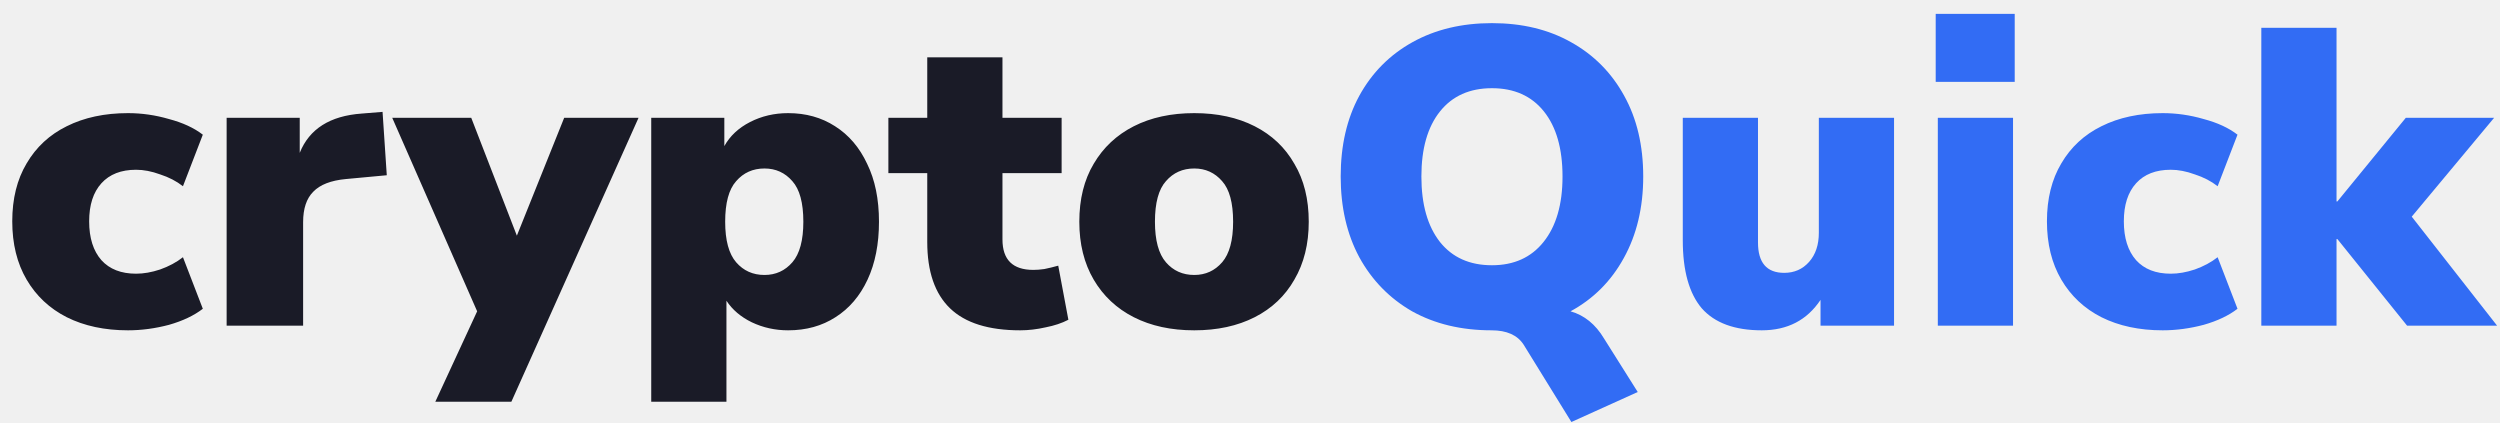
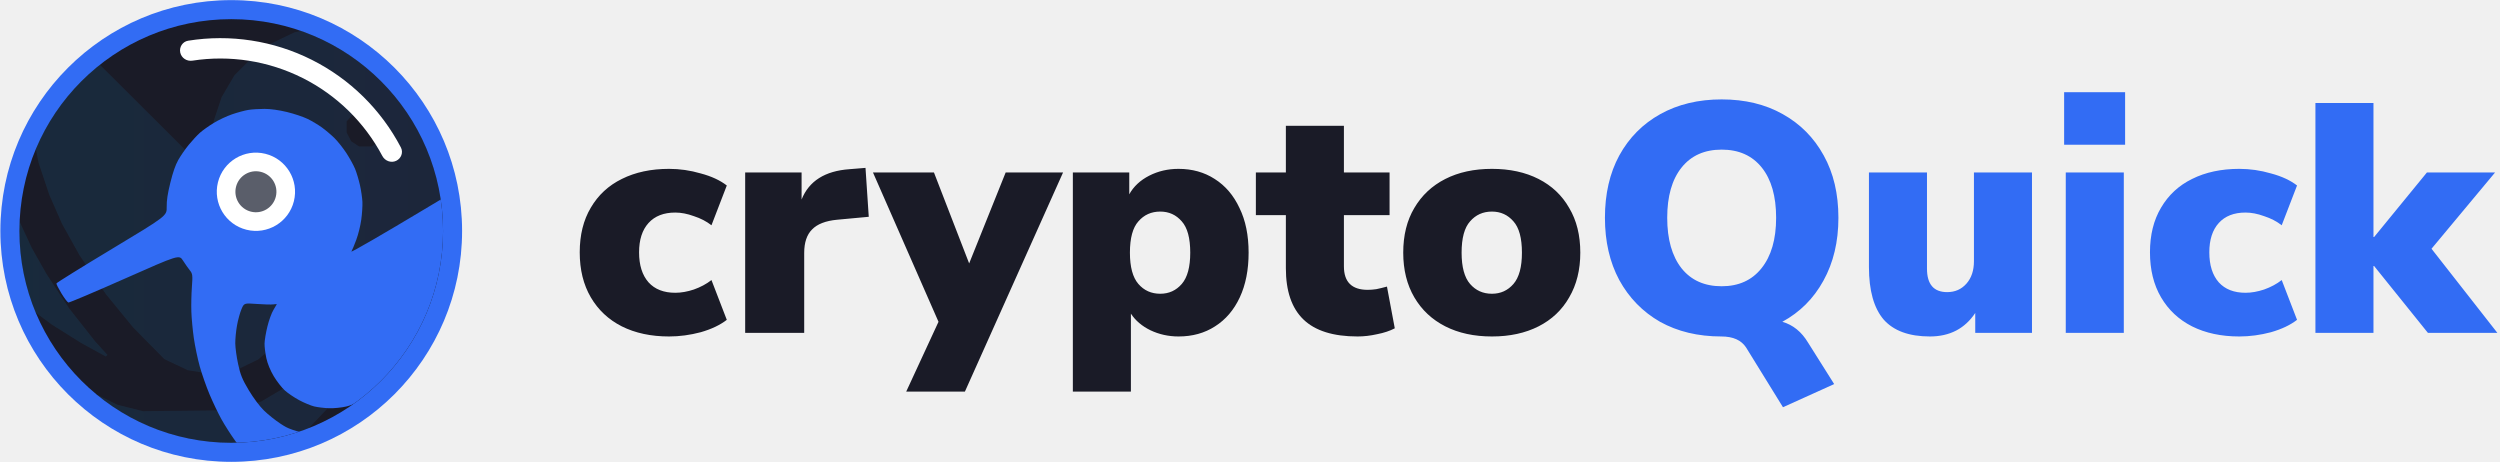
- <svg xmlns="http://www.w3.org/2000/svg" width="142" height="24" viewBox="0 0 142 24" fill="none">
-   <path d="M7.272 18.762C5.944 18.762 4.784 18.514 3.792 18.018C2.816 17.522 2.056 16.81 1.512 15.882C0.968 14.954 0.696 13.85 0.696 12.57C0.696 11.29 0.968 10.194 1.512 9.282C2.056 8.354 2.816 7.65 3.792 7.17C4.784 6.674 5.944 6.426 7.272 6.426C8.056 6.426 8.832 6.538 9.6 6.762C10.384 6.97 11.024 7.266 11.52 7.65L10.392 10.578C10.024 10.29 9.592 10.066 9.096 9.906C8.616 9.73 8.16 9.642 7.728 9.642C6.88 9.642 6.224 9.898 5.76 10.41C5.296 10.922 5.064 11.642 5.064 12.57C5.064 13.514 5.296 14.25 5.76 14.778C6.224 15.29 6.88 15.546 7.728 15.546C8.16 15.546 8.616 15.466 9.096 15.306C9.592 15.13 10.024 14.898 10.392 14.61L11.52 17.538C11.024 17.922 10.384 18.226 9.6 18.45C8.816 18.658 8.04 18.762 7.272 18.762ZM12.873 18.498V6.69H17.025V8.682C17.569 7.322 18.745 6.578 20.553 6.45L21.729 6.354L21.969 9.954L19.641 10.17C18.793 10.25 18.177 10.49 17.793 10.89C17.409 11.274 17.217 11.85 17.217 12.618V18.498H12.873ZM24.726 22.818L27.102 17.682L22.278 6.69H26.766L29.358 13.386L32.046 6.69H36.27L29.046 22.818H24.726ZM36.99 22.818V6.69H41.142V8.298C41.462 7.722 41.95 7.266 42.606 6.93C43.262 6.594 43.982 6.426 44.766 6.426C45.774 6.426 46.662 6.674 47.43 7.17C48.214 7.666 48.822 8.378 49.254 9.306C49.702 10.218 49.926 11.314 49.926 12.594C49.926 13.858 49.71 14.954 49.278 15.882C48.846 16.81 48.238 17.522 47.454 18.018C46.686 18.514 45.79 18.762 44.766 18.762C44.03 18.762 43.342 18.61 42.702 18.306C42.078 18.002 41.598 17.594 41.262 17.082V22.818H36.99ZM43.422 15.618C44.062 15.618 44.59 15.378 45.006 14.898C45.422 14.418 45.63 13.65 45.63 12.594C45.63 11.522 45.422 10.754 45.006 10.29C44.59 9.81 44.062 9.57 43.422 9.57C42.766 9.57 42.23 9.81 41.814 10.29C41.398 10.754 41.19 11.522 41.19 12.594C41.19 13.65 41.398 14.418 41.814 14.898C42.23 15.378 42.766 15.618 43.422 15.618ZM57.948 18.762C56.156 18.762 54.828 18.346 53.964 17.514C53.1 16.682 52.668 15.426 52.668 13.746V9.834H50.46V6.69H52.668V3.258H56.94V6.69H60.3V9.834H56.94V13.602C56.94 14.754 57.524 15.33 58.692 15.33C58.884 15.33 59.092 15.314 59.316 15.282C59.556 15.234 59.82 15.17 60.108 15.09L60.684 18.162C60.316 18.354 59.884 18.498 59.388 18.594C58.892 18.706 58.412 18.762 57.948 18.762ZM67.833 18.762C66.521 18.762 65.377 18.514 64.401 18.018C63.425 17.522 62.665 16.81 62.121 15.882C61.577 14.954 61.305 13.858 61.305 12.594C61.305 11.314 61.577 10.218 62.121 9.306C62.665 8.378 63.425 7.666 64.401 7.17C65.377 6.674 66.521 6.426 67.833 6.426C69.145 6.426 70.289 6.674 71.265 7.17C72.241 7.666 72.993 8.378 73.521 9.306C74.065 10.218 74.337 11.314 74.337 12.594C74.337 13.858 74.065 14.954 73.521 15.882C72.993 16.81 72.241 17.522 71.265 18.018C70.289 18.514 69.145 18.762 67.833 18.762ZM67.833 15.618C68.473 15.618 69.001 15.378 69.417 14.898C69.833 14.418 70.041 13.65 70.041 12.594C70.041 11.522 69.833 10.754 69.417 10.29C69.001 9.81 68.473 9.57 67.833 9.57C67.177 9.57 66.641 9.81 66.225 10.29C65.809 10.754 65.601 11.522 65.601 12.594C65.601 13.65 65.809 14.418 66.225 14.898C66.641 15.378 67.177 15.618 67.833 15.618Z" fill="#1A1B27" />
-   <path d="M89.255 23.97L86.543 19.578C86.191 19.034 85.583 18.762 84.719 18.762C83.007 18.762 81.503 18.402 80.207 17.682C78.927 16.946 77.927 15.922 77.207 14.61C76.503 13.298 76.151 11.77 76.151 10.026C76.151 8.266 76.503 6.738 77.207 5.442C77.927 4.13 78.935 3.114 80.231 2.394C81.527 1.674 83.031 1.314 84.743 1.314C86.455 1.314 87.951 1.674 89.231 2.394C90.527 3.114 91.535 4.13 92.255 5.442C92.975 6.738 93.335 8.266 93.335 10.026C93.335 11.786 92.967 13.33 92.231 14.658C91.511 15.97 90.503 16.978 89.207 17.682C89.991 17.906 90.623 18.418 91.103 19.218L93.023 22.266L89.255 23.97ZM84.743 15.066C85.991 15.066 86.967 14.626 87.671 13.746C88.391 12.85 88.751 11.61 88.751 10.026C88.751 8.442 88.399 7.21 87.695 6.33C86.991 5.45 86.007 5.01 84.743 5.01C83.479 5.01 82.495 5.45 81.791 6.33C81.087 7.21 80.735 8.442 80.735 10.026C80.735 11.61 81.087 12.85 81.791 13.746C82.495 14.626 83.479 15.066 84.743 15.066ZM100.07 18.762C98.534 18.762 97.398 18.346 96.662 17.514C95.942 16.666 95.582 15.378 95.582 13.65V6.69H99.854V13.77C99.854 14.922 100.35 15.498 101.342 15.498C101.918 15.498 102.39 15.29 102.758 14.874C103.126 14.458 103.31 13.906 103.31 13.218V6.69H107.582V18.498H103.406V17.034C102.638 18.186 101.526 18.762 100.07 18.762ZM109.948 4.65V0.786H114.436V4.65H109.948ZM110.068 18.498V6.69H114.34V18.498H110.068ZM122.842 18.762C121.514 18.762 120.354 18.514 119.362 18.018C118.386 17.522 117.626 16.81 117.082 15.882C116.538 14.954 116.266 13.85 116.266 12.57C116.266 11.29 116.538 10.194 117.082 9.282C117.626 8.354 118.386 7.65 119.362 7.17C120.354 6.674 121.514 6.426 122.842 6.426C123.626 6.426 124.402 6.538 125.17 6.762C125.954 6.97 126.594 7.266 127.09 7.65L125.962 10.578C125.594 10.29 125.162 10.066 124.666 9.906C124.186 9.73 123.73 9.642 123.298 9.642C122.45 9.642 121.794 9.898 121.33 10.41C120.866 10.922 120.634 11.642 120.634 12.57C120.634 13.514 120.866 14.25 121.33 14.778C121.794 15.29 122.45 15.546 123.298 15.546C123.73 15.546 124.186 15.466 124.666 15.306C125.162 15.13 125.594 14.898 125.962 14.61L127.09 17.538C126.594 17.922 125.954 18.226 125.17 18.45C124.386 18.658 123.61 18.762 122.842 18.762ZM128.443 18.498V1.578H132.715V11.442H132.763L136.651 6.69H141.667L136.987 12.306L141.835 18.498H136.723L132.763 13.578H132.715V18.498H128.443Z" fill="#326CF4" />
+ <svg xmlns="http://www.w3.org/2000/svg" width="184" height="34" viewBox="0 0 184 34" fill="none">
+   <path d="M49.244 24.764C47.916 24.764 46.756 24.516 45.764 24.02C44.788 23.524 44.028 22.812 43.484 21.884C42.94 20.956 42.668 19.852 42.668 18.572C42.668 17.292 42.94 16.196 43.484 15.284C44.028 14.356 44.788 13.652 45.764 13.172C46.756 12.676 47.916 12.428 49.244 12.428C50.028 12.428 50.804 12.54 51.572 12.764C52.356 12.972 52.996 13.268 53.492 13.652L52.364 16.58C51.996 16.292 51.564 16.068 51.068 15.908C50.588 15.732 50.132 15.644 49.7 15.644C48.852 15.644 48.196 15.9 47.732 16.412C47.268 16.924 47.036 17.644 47.036 18.572C47.036 19.516 47.268 20.252 47.732 20.78C48.196 21.292 48.852 21.548 49.7 21.548C50.132 21.548 50.588 21.468 51.068 21.308C51.564 21.132 51.996 20.9 52.364 20.612L53.492 23.54C52.996 23.924 52.356 24.228 51.572 24.452C50.788 24.66 50.012 24.764 49.244 24.764ZM54.845 24.5V12.692H58.997V14.684C59.541 13.324 60.717 12.58 62.525 12.452L63.701 12.356L63.941 15.956L61.613 16.172C60.765 16.252 60.149 16.492 59.765 16.892C59.381 17.276 59.189 17.852 59.189 18.62V24.5H54.845ZM66.698 28.82L69.074 23.684L64.25 12.692H68.738L71.33 19.388L74.018 12.692H78.242L71.018 28.82H66.698ZM78.962 28.82V12.692H83.114V14.3C83.434 13.724 83.922 13.268 84.578 12.932C85.234 12.596 85.954 12.428 86.738 12.428C87.746 12.428 88.634 12.676 89.402 13.172C90.186 13.668 90.794 14.38 91.226 15.308C91.674 16.22 91.898 17.316 91.898 18.596C91.898 19.86 91.682 20.956 91.25 21.884C90.818 22.812 90.21 23.524 89.426 24.02C88.658 24.516 87.762 24.764 86.738 24.764C86.002 24.764 85.314 24.612 84.674 24.308C84.05 24.004 83.57 23.596 83.234 23.084V28.82H78.962ZM85.394 21.62C86.034 21.62 86.562 21.38 86.978 20.9C87.394 20.42 87.602 19.652 87.602 18.596C87.602 17.524 87.394 16.756 86.978 16.292C86.562 15.812 86.034 15.572 85.394 15.572C84.738 15.572 84.202 15.812 83.786 16.292C83.37 16.756 83.162 17.524 83.162 18.596C83.162 19.652 83.37 20.42 83.786 20.9C84.202 21.38 84.738 21.62 85.394 21.62ZM99.92 24.764C98.128 24.764 96.8 24.348 95.936 23.516C95.072 22.684 94.64 21.428 94.64 19.748V15.836H92.432V12.692H94.64V9.26H98.912V12.692H102.272V15.836H98.912V19.604C98.912 20.756 99.496 21.332 100.664 21.332C100.856 21.332 101.064 21.316 101.288 21.284C101.528 21.236 101.792 21.172 102.08 21.092L102.656 24.164C102.288 24.356 101.856 24.5 101.36 24.596C100.864 24.708 100.384 24.764 99.92 24.764ZM109.806 24.764C108.494 24.764 107.35 24.516 106.374 24.02C105.398 23.524 104.638 22.812 104.094 21.884C103.55 20.956 103.278 19.86 103.278 18.596C103.278 17.316 103.55 16.22 104.094 15.308C104.638 14.38 105.398 13.668 106.374 13.172C107.35 12.676 108.494 12.428 109.806 12.428C111.118 12.428 112.262 12.676 113.238 13.172C114.214 13.668 114.966 14.38 115.494 15.308C116.038 16.22 116.31 17.316 116.31 18.596C116.31 19.86 116.038 20.956 115.494 21.884C114.966 22.812 114.214 23.524 113.238 24.02C112.262 24.516 111.118 24.764 109.806 24.764ZM109.806 21.62C110.446 21.62 110.974 21.38 111.39 20.9C111.806 20.42 112.014 19.652 112.014 18.596C112.014 17.524 111.806 16.756 111.39 16.292C110.974 15.812 110.446 15.572 109.806 15.572C109.15 15.572 108.614 15.812 108.198 16.292C107.782 16.756 107.574 17.524 107.574 18.596C107.574 19.652 107.782 20.42 108.198 20.9C108.614 21.38 109.15 21.62 109.806 21.62Z" fill="#1A1B27" />
+   <path d="M131.227 29.972L128.515 25.58C128.163 25.036 127.555 24.764 126.691 24.764C124.979 24.764 123.475 24.404 122.179 23.684C120.899 22.948 119.899 21.924 119.179 20.612C118.475 19.3 118.123 17.772 118.123 16.028C118.123 14.268 118.475 12.74 119.179 11.444C119.899 10.132 120.907 9.116 122.203 8.396C123.499 7.676 125.003 7.316 126.715 7.316C128.427 7.316 129.923 7.676 131.203 8.396C132.499 9.116 133.507 10.132 134.227 11.444C134.947 12.74 135.307 14.268 135.307 16.028C135.307 17.788 134.939 19.332 134.203 20.66C133.483 21.972 132.475 22.98 131.179 23.684C131.963 23.908 132.595 24.42 133.075 25.22L134.995 28.268L131.227 29.972ZM126.715 21.068C127.963 21.068 128.939 20.628 129.643 19.748C130.363 18.852 130.723 17.612 130.723 16.028C130.723 14.444 130.371 13.212 129.667 12.332C128.963 11.452 127.979 11.012 126.715 11.012C125.451 11.012 124.467 11.452 123.763 12.332C123.059 13.212 122.707 14.444 122.707 16.028C122.707 17.612 123.059 18.852 123.763 19.748C124.467 20.628 125.451 21.068 126.715 21.068ZM142.042 24.764C140.506 24.764 139.37 24.348 138.634 23.516C137.914 22.668 137.554 21.38 137.554 19.652V12.692H141.826V19.772C141.826 20.924 142.322 21.5 143.314 21.5C143.89 21.5 144.362 21.292 144.73 20.876C145.098 20.46 145.282 19.908 145.282 19.22V12.692H149.554V24.5H145.378V23.036C144.61 24.188 143.498 24.764 142.042 24.764ZM151.92 10.652V6.788H156.408V10.652H151.92ZM152.04 24.5V12.692H156.312V24.5H152.04ZM164.814 24.764C163.486 24.764 162.326 24.516 161.334 24.02C160.358 23.524 159.598 22.812 159.054 21.884C158.51 20.956 158.238 19.852 158.238 18.572C158.238 17.292 158.51 16.196 159.054 15.284C159.598 14.356 160.358 13.652 161.334 13.172C162.326 12.676 163.486 12.428 164.814 12.428C165.598 12.428 166.374 12.54 167.142 12.764C167.926 12.972 168.566 13.268 169.062 13.652L167.934 16.58C167.566 16.292 167.134 16.068 166.638 15.908C166.158 15.732 165.702 15.644 165.27 15.644C164.422 15.644 163.766 15.9 163.302 16.412C162.838 16.924 162.606 17.644 162.606 18.572C162.606 19.516 162.838 20.252 163.302 20.78C163.766 21.292 164.422 21.548 165.27 21.548C165.702 21.548 166.158 21.468 166.638 21.308C167.134 21.132 167.566 20.9 167.934 20.612L169.062 23.54C168.566 23.924 167.926 24.228 167.142 24.452C166.358 24.66 165.582 24.764 164.814 24.764ZM170.415 24.5V7.58H174.687V17.444H174.735L178.623 12.692H183.639L178.959 18.308L183.807 24.5H178.695L174.735 19.58H174.687V24.5H170.415Z" fill="#326CF4" />
+   <circle cx="17.019" cy="17" r="16.991" fill="#326CF4" />
+   <circle cx="17.019" cy="17" r="15.59" fill="#1A1B27" />
+   <mask id="mask0_485_624" style="mask-type:alpha" maskUnits="userSpaceOnUse" x="1" y="1" width="32" height="32">
+     <circle cx="17.019" cy="17" r="15.59" fill="#1A1B27" />
+   </mask>
+   <g mask="url(#mask0_485_624)">
+     <path opacity="0.1" fill-rule="evenodd" clip-rule="evenodd" d="M26.396 2.194L27.103 2.348L27.902 2.683L28.701 3.019L29.384 3.471L30.067 3.923L30.762 4.616L31.456 5.308L31.993 6.171L32.53 7.034L32.906 8.128L33.281 9.223L33.279 10.835L33.278 12.448L33.042 13.14L32.806 13.831L37.022 18.064L41.238 22.296L40.553 22.989L39.867 23.682H39.765H39.662L35.309 20.295L30.955 16.907L30.515 17.358L30.074 17.809L29.639 18.111L29.203 18.413V18.696V18.979L28.966 20.149L28.729 21.32L28.272 22.702L27.814 24.085L27.195 25.352L26.576 26.619L25.893 27.656L25.211 28.693L24.598 29.442L23.985 30.191L23.339 30.867L22.693 31.543L21.684 32.39L20.675 33.238L19.813 33.82L18.951 34.402L17.769 35.022L16.587 35.642L15.479 36.052L14.371 36.462L13.463 36.713L12.555 36.964L11.12 37.206L9.686 37.45L9.085 38.354L8.484 39.258L7.907 40.428L7.331 41.597L6.966 42.634L6.602 43.671L6.324 44.88L6.046 46.09L5.909 47.677L5.771 49.263L5.686 49.232L5.601 49.201L4.836 48.337L4.071 47.473L3.265 46.275L2.459 45.077L2.005 44.173L1.55 43.269L1.208 42.407L0.865 41.545L0.521 40.246L0.176 38.947L-0.013 37.507L-0.202 36.067L-0.137 34.339L-0.072 32.61L0.097 31.689L0.264 30.767L0.514 29.788L0.763 28.808L1.216 27.649L1.668 26.49L1.821 26.28L1.975 26.07L3.67 27.114L5.365 28.158L7.001 28.972L8.638 29.787L9.586 30.025L10.535 30.264L13.964 30.226L17.394 30.189L18.315 29.866L19.237 29.544L20.018 29.082L20.799 28.621L21.558 27.912L22.316 27.203L22.748 26.565L23.18 25.928L23.48 25.334L23.781 24.739L24.017 23.893L24.253 23.048L24.318 22.069L24.382 21.089L24.287 20.465L24.191 19.841L23.039 19.643L21.887 19.445L21.554 19.314L21.221 19.182L21.172 19.231L21.122 19.281L21.303 19.889L21.484 20.497V21.559V22.62L21.252 23.37L21.021 24.119L20.553 24.82L20.085 25.521L19.546 25.988L19.007 26.456L18.191 26.853L17.376 27.25L16.492 27.387L15.608 27.525L14.715 27.387L13.822 27.249L12.959 26.84L12.095 26.431L10.939 25.258L9.783 24.085L8.793 22.875L7.804 21.665L6.827 20.225L5.85 18.785L5.209 17.633L4.568 16.481L4.098 15.413L3.629 14.346L3.233 13.163L2.837 11.981L2.589 10.717L2.341 9.453L2.342 7.898L2.343 6.342L2.582 5.421L2.821 4.499L3.163 3.799L3.505 3.099L3.917 2.56L4.328 2.022H4.466H4.604L10.234 7.638L15.864 13.255L15.79 12.933L15.716 12.611L15.608 11.762L15.501 10.913L15.615 9.905L15.73 8.898L16.021 8.023L16.312 7.149L16.784 6.342L17.256 5.536L18.259 4.538L19.262 3.539L20.459 2.963L21.656 2.386L22.486 2.204L23.315 2.022L24.502 2.031L25.689 2.04L26.396 2.194ZM-2.887 8.114L-0.47 9.243L-0.27 10.466L-0.069 11.688L0.174 12.639L0.417 13.59L0.869 14.819L1.322 16.049L1.83 17.143L2.337 18.238L2.882 19.203L3.427 20.168L4.262 21.435L5.097 22.702L6.05 23.912L7.002 25.122L7.456 25.62L7.91 26.119L7.849 26.179L7.788 26.24L6.888 25.747L5.988 25.254L4.897 24.571L3.806 23.888L2.535 22.94L1.264 21.992L0.17 21.012L-0.925 20.032L-1.682 19.178L-2.44 18.324L-3.02 17.575L-3.6 16.826L-4.076 16.066L-4.553 15.306L-5.022 14.304L-5.492 13.302L-5.772 12.198L-6.052 11.094L-6.05 10.043L-6.048 8.992L-5.883 8.289L-5.717 7.586L-5.578 7.281L-5.439 6.976L-5.371 6.98L-5.303 6.984L-2.887 8.114ZM25.89 8.523L25.516 8.931V9.342V9.752L25.683 10.075L25.85 10.398L26.14 10.588L26.43 10.778H26.898H27.367L27.657 10.588L27.947 10.398L28.114 10.075L28.281 9.752V9.39V9.028L28.085 8.696L27.89 8.365L27.538 8.185L27.186 8.006L26.726 8.06L26.265 8.114L25.89 8.523Z" fill="url(#paint0_linear_485_624)" />
+     <path fill-rule="evenodd" clip-rule="evenodd" d="M19.464 8.014C19.071 8.014 18.534 8.048 18.27 8.091C18.008 8.134 17.472 8.279 17.08 8.414C16.688 8.548 16.079 8.835 15.726 9.051C15.373 9.268 14.921 9.589 14.722 9.765C14.523 9.941 14.148 10.344 13.89 10.66C13.632 10.976 13.285 11.48 13.118 11.779C12.905 12.163 12.733 12.657 12.537 13.447C12.337 14.252 12.261 14.758 12.269 15.23C12.281 15.889 12.281 15.889 8.228 18.328C6 19.669 4.166 20.808 4.153 20.859C4.141 20.91 4.307 21.24 4.522 21.594C4.737 21.948 4.967 22.25 5.032 22.266C5.097 22.283 6.959 21.495 9.169 20.515C13.187 18.735 13.187 18.735 13.473 19.185C13.631 19.433 13.858 19.756 13.977 19.903C14.173 20.144 14.188 20.265 14.124 21.116C14.085 21.636 14.067 22.455 14.084 22.936C14.1 23.416 14.181 24.288 14.264 24.873C14.348 25.459 14.544 26.399 14.701 26.964C14.858 27.528 15.183 28.456 15.423 29.026C15.663 29.596 16.055 30.417 16.295 30.851C16.535 31.284 16.996 32.005 17.319 32.455C17.642 32.904 18.238 33.637 18.644 34.084C19.051 34.531 19.778 35.23 20.262 35.637C20.745 36.044 21.585 36.659 22.129 37.004C22.673 37.349 23.523 37.816 24.018 38.042C24.512 38.269 25.111 38.538 25.348 38.64C25.76 38.819 25.79 38.858 26.046 39.561C26.194 39.965 26.424 40.795 26.558 41.406C26.693 42.016 26.84 42.911 26.886 43.395C26.931 43.879 26.96 44.723 26.951 45.272C26.941 45.82 26.843 46.839 26.734 47.535C26.593 48.435 26.569 48.8 26.651 48.802C26.715 48.803 27.111 48.567 27.531 48.278C27.951 47.989 28.705 47.381 29.206 46.926C29.707 46.472 30.422 45.727 30.794 45.27C31.165 44.813 31.682 44.106 31.941 43.698C32.2 43.29 32.59 42.593 32.807 42.149C33.025 41.704 33.362 40.908 33.556 40.379C33.76 39.822 34.014 38.902 34.159 38.192C34.297 37.518 34.437 36.586 34.469 36.122C34.501 35.658 34.516 34.824 34.501 34.27C34.486 33.715 34.413 32.867 34.339 32.385C34.264 31.903 34.154 31.474 34.093 31.431C34.032 31.389 33.549 31.5 33.019 31.678C32.489 31.857 31.635 32.121 31.121 32.265C30.607 32.409 29.711 32.625 29.13 32.744C28.549 32.863 27.724 32.962 27.298 32.963C26.587 32.966 26.307 32.91 23.901 32.283C21.296 31.604 21.275 31.597 20.623 31.17C20.262 30.933 19.724 30.504 19.429 30.215C19.113 29.908 18.652 29.291 18.311 28.721C17.832 27.92 17.695 27.586 17.526 26.799C17.413 26.276 17.318 25.589 17.316 25.273C17.313 24.958 17.369 24.371 17.441 23.969C17.512 23.567 17.659 23.027 17.767 22.77C17.962 22.302 17.962 22.302 18.899 22.371C19.414 22.409 19.958 22.424 20.107 22.403C20.257 22.383 20.376 22.376 20.373 22.387C20.369 22.398 20.257 22.59 20.123 22.815C19.983 23.05 19.795 23.567 19.679 24.04C19.568 24.489 19.475 25.049 19.471 25.285C19.466 25.52 19.527 26.007 19.604 26.367C19.69 26.766 19.905 27.286 20.152 27.696C20.375 28.067 20.739 28.534 20.96 28.734C21.181 28.934 21.655 29.256 22.013 29.449C22.371 29.642 22.869 29.85 23.121 29.912C23.373 29.973 23.867 30.034 24.219 30.046C24.571 30.058 25.144 30.001 25.491 29.918C25.935 29.812 26.479 29.551 27.316 29.041C27.971 28.642 28.97 27.964 29.535 27.535C30.1 27.106 31.024 26.333 31.589 25.818C32.153 25.302 32.906 24.566 33.26 24.182C33.615 23.798 34.159 23.16 34.469 22.765C34.779 22.37 35.253 21.705 35.523 21.287C35.793 20.869 36.189 20.173 36.402 19.741C36.616 19.308 36.927 18.559 37.093 18.075C37.281 17.533 37.446 16.852 37.526 16.297C37.597 15.802 37.639 15.104 37.62 14.746C37.6 14.388 37.547 13.935 37.502 13.741C37.456 13.546 37.304 13.111 37.164 12.774C37.024 12.438 36.865 12.151 36.812 12.138C36.759 12.125 34.25 13.594 31.237 15.403C28.224 17.211 25.806 18.61 25.864 18.512C25.922 18.413 26.083 18.024 26.223 17.648C26.369 17.254 26.523 16.633 26.587 16.18C26.648 15.748 26.687 15.156 26.674 14.864C26.661 14.572 26.58 14.015 26.493 13.627C26.406 13.238 26.244 12.698 26.133 12.427C26.021 12.156 25.733 11.633 25.493 11.266C25.252 10.898 24.861 10.405 24.623 10.17C24.386 9.935 23.97 9.582 23.699 9.386C23.428 9.189 22.951 8.904 22.638 8.752C22.325 8.599 21.643 8.371 21.124 8.245C20.523 8.099 19.919 8.015 19.464 8.014ZM41.286 18.299C39.185 18.71 39.185 18.71 38.803 19.607C38.593 20.101 38.219 20.87 37.972 21.317C37.725 21.763 37.277 22.489 36.975 22.929C36.674 23.369 36.133 24.092 35.772 24.535C35.412 24.978 34.785 25.681 34.379 26.097C33.973 26.512 33.265 27.189 32.807 27.599C32.348 28.01 31.508 28.697 30.939 29.126C30.37 29.555 29.779 29.999 29.625 30.113C29.471 30.227 29.362 30.349 29.383 30.384C29.404 30.419 29.506 30.443 29.61 30.436C29.713 30.43 30.521 30.203 31.405 29.932C32.289 29.662 33.556 29.21 34.22 28.928C34.884 28.647 35.892 28.173 36.46 27.875C37.028 27.578 37.929 27.035 38.462 26.669C38.994 26.302 39.839 25.631 40.339 25.178C40.838 24.724 41.493 24.05 41.794 23.679C42.094 23.309 42.502 22.724 42.7 22.38C42.911 22.012 43.181 21.361 43.351 20.805C43.534 20.206 43.652 19.638 43.67 19.266C43.686 18.942 43.676 18.508 43.648 18.302C43.619 18.096 43.549 17.919 43.492 17.908C43.435 17.897 42.442 18.074 41.286 18.299ZM18.506 12.787C18.645 12.901 18.799 13.128 18.848 13.292C18.896 13.456 18.91 13.696 18.877 13.827C18.845 13.958 18.729 14.167 18.619 14.291C18.51 14.415 18.315 14.558 18.185 14.608C18.056 14.658 17.786 14.657 17.586 14.608C17.386 14.558 17.147 14.431 17.056 14.327C16.965 14.223 16.86 14.005 16.821 13.844C16.783 13.683 16.778 13.444 16.811 13.313C16.843 13.182 16.967 12.976 17.087 12.855C17.206 12.734 17.442 12.604 17.611 12.568C17.781 12.531 17.994 12.518 18.086 12.54C18.177 12.561 18.366 12.672 18.506 12.787Z" fill="#326CF4" />
+     <circle r="2.88" transform="matrix(-0.970443 -0.24133 -0.24133 0.970443 18.8357 14.1137)" fill="white" />
+     <circle r="1.509" transform="matrix(-0.970443 -0.24133 -0.24133 0.970443 18.8357 14.1136)" fill="#5A5E6A" />
+   </g>
+   <path d="M29.154 11.839C29.53 11.665 29.697 11.219 29.505 10.852C28.051 8.072 25.758 5.812 22.943 4.4C20.128 2.987 16.945 2.5 13.848 2.996C13.439 3.062 13.18 3.462 13.266 3.867C13.352 4.272 13.75 4.528 14.159 4.465C16.923 4.038 19.759 4.48 22.27 5.74C24.782 7 26.831 9.009 28.141 11.481C28.335 11.846 28.779 12.012 29.154 11.839Z" fill="white" />
+   <defs>
+     <linearGradient id="paint0_linear_485_624" x1="41.238" y1="25.642" x2="-6.052" y2="25.642" gradientUnits="userSpaceOnUse">
+       <stop stop-color="#4481EB" />
+       <stop offset="1" stop-color="#04BEFE" />
+     </linearGradient>
+   </defs>
</svg>
